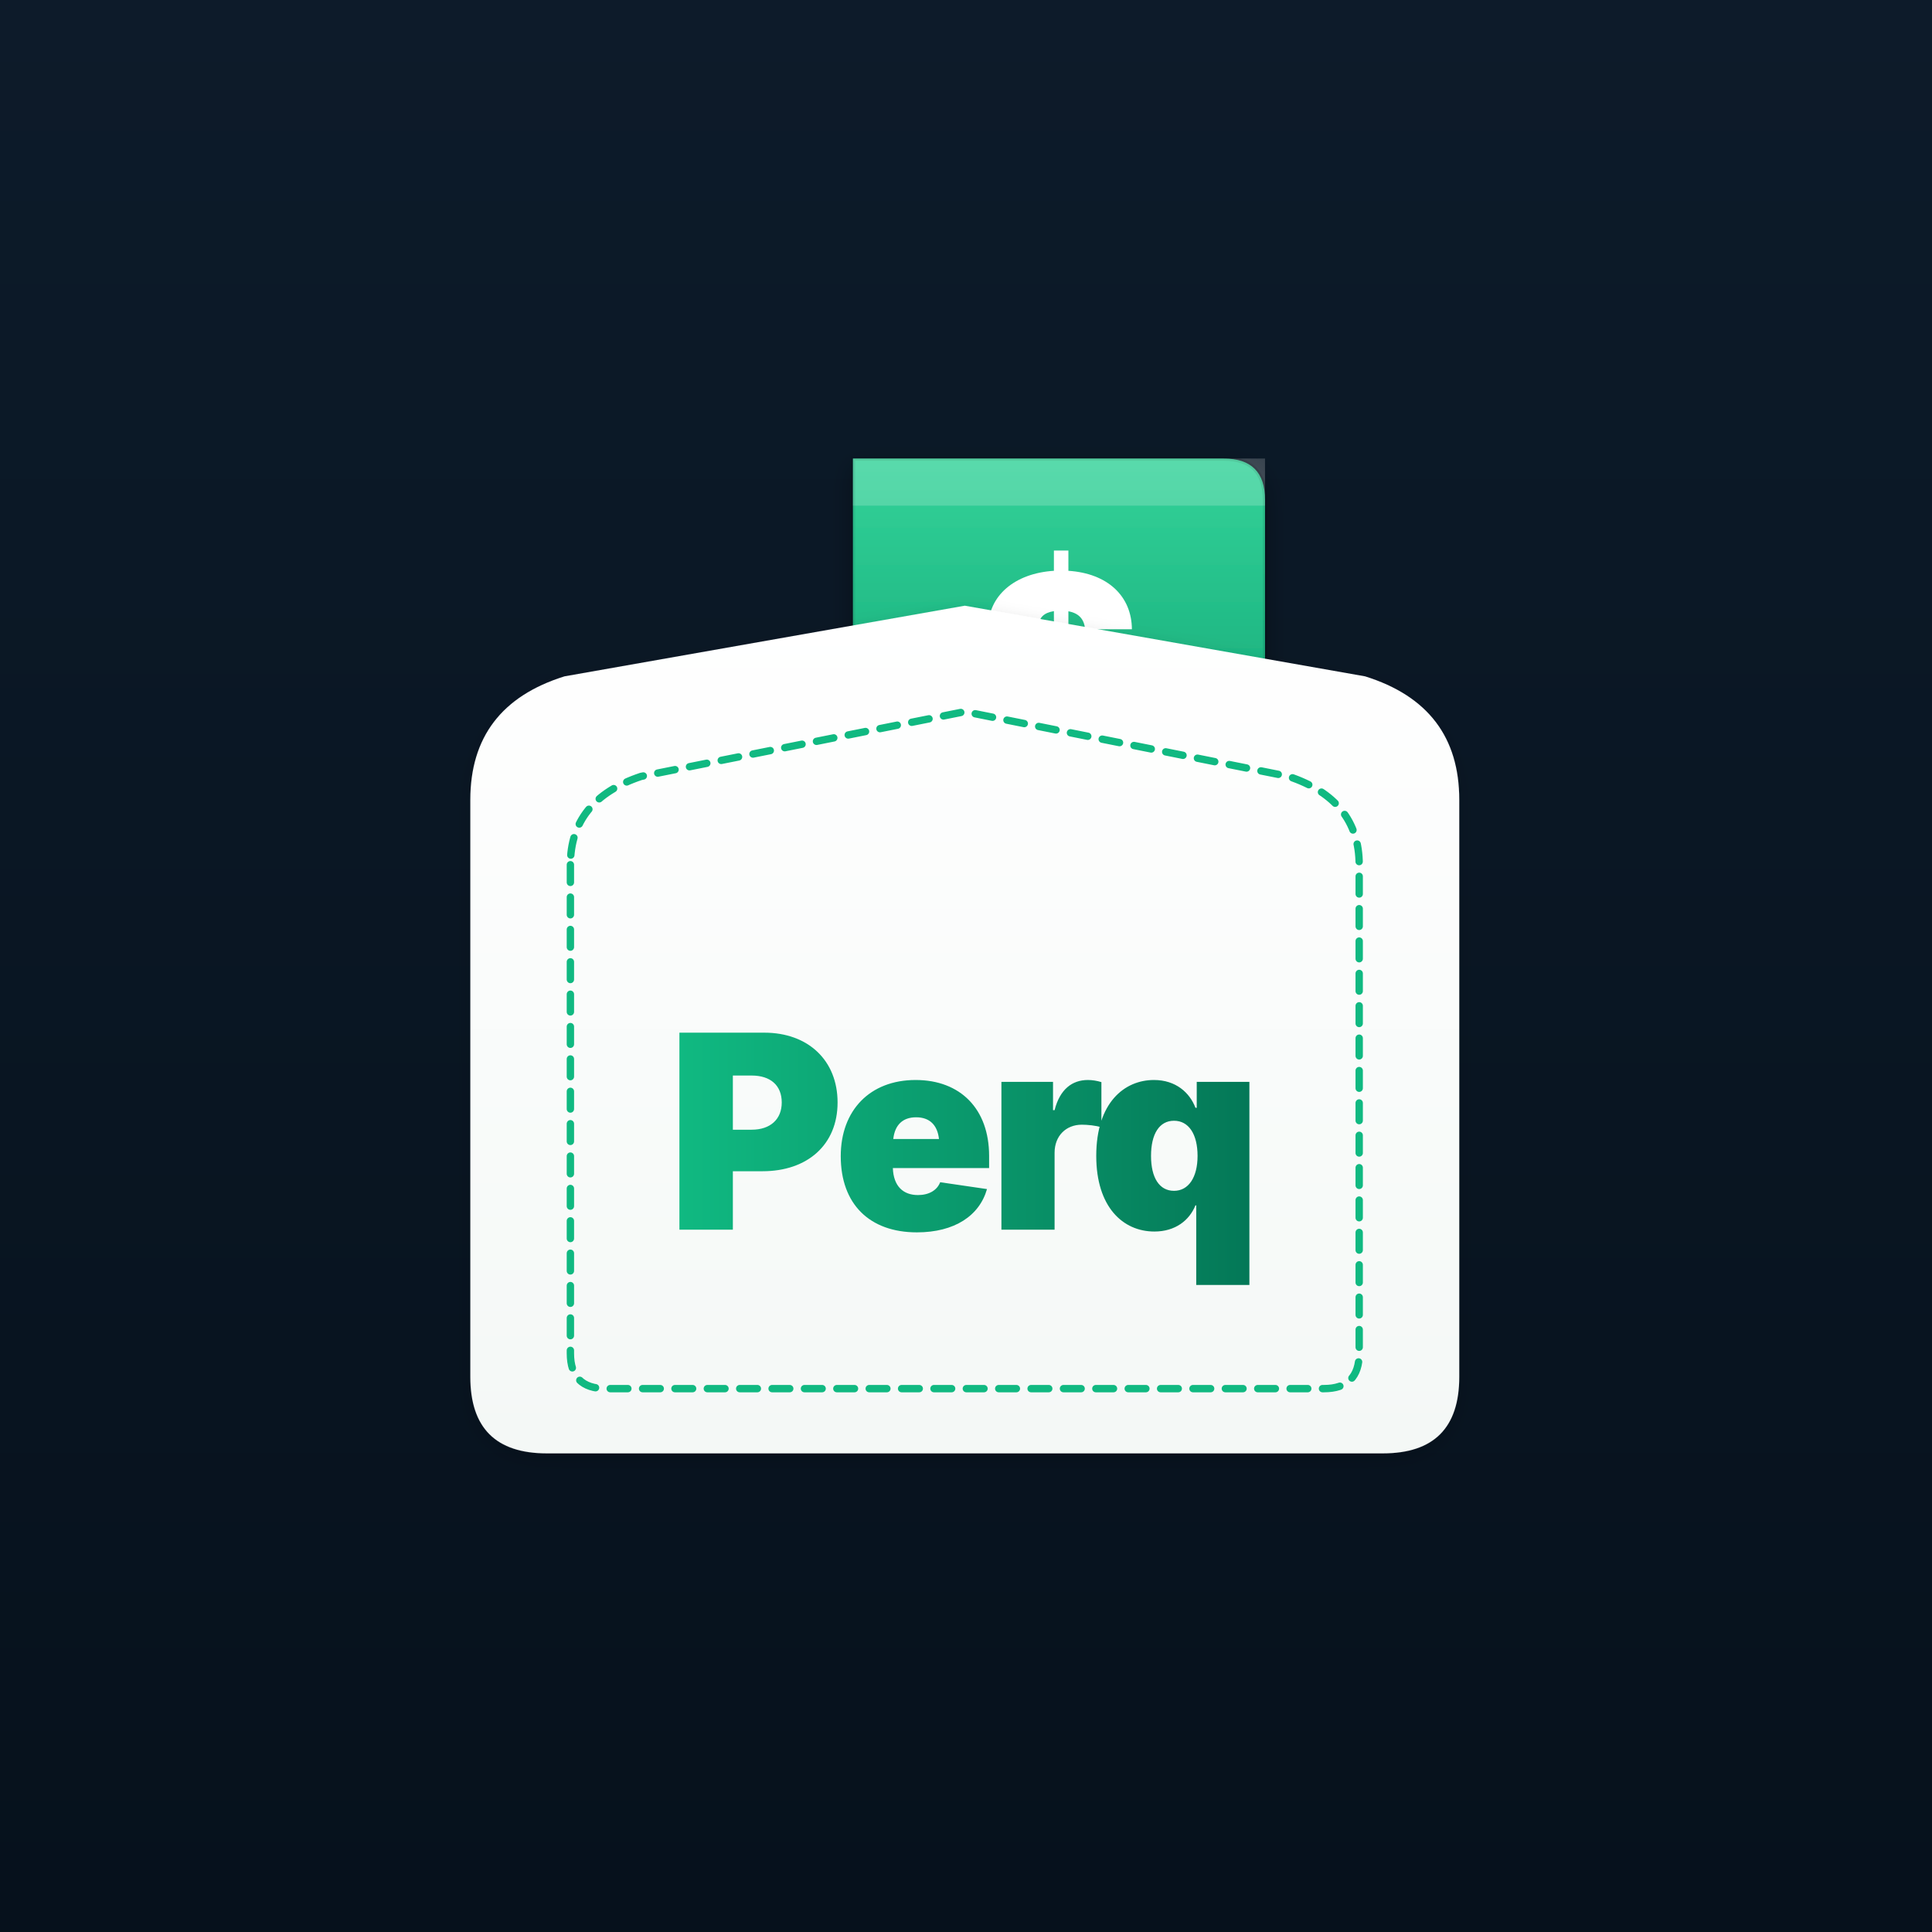
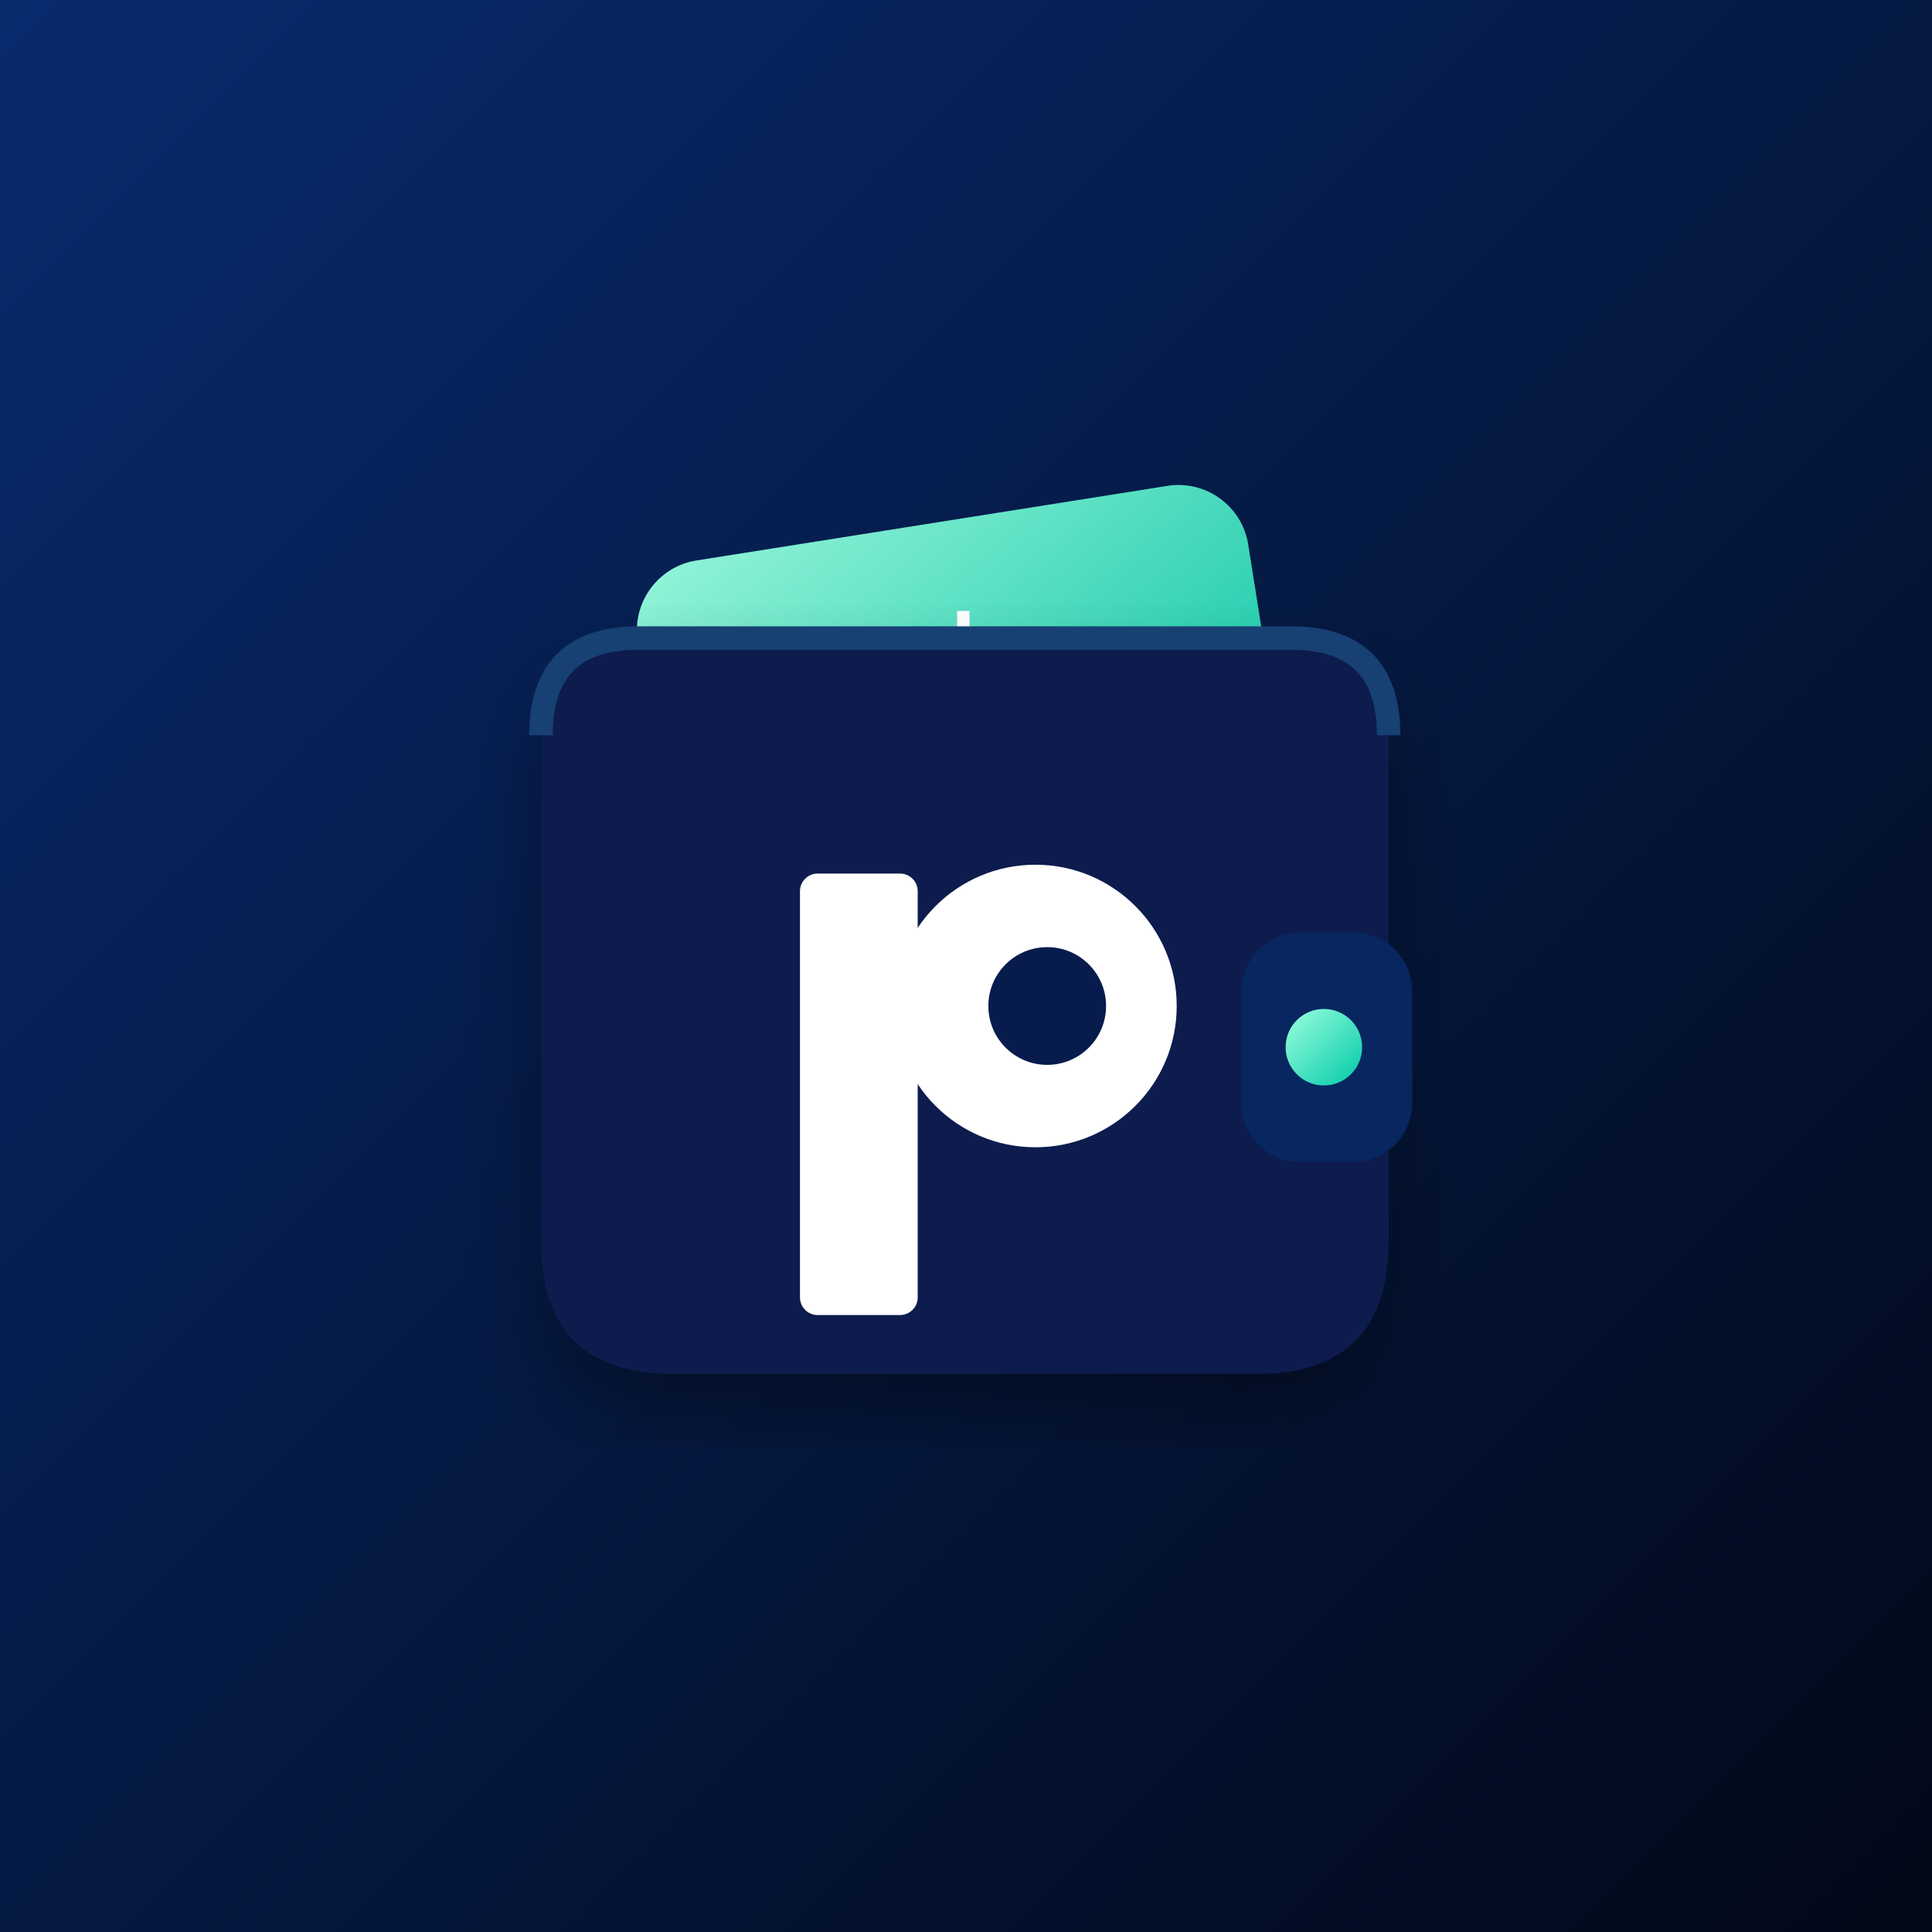
<svg xmlns="http://www.w3.org/2000/svg" viewBox="0 0 512 512" width="512" height="512">
  <defs>
-     <linearGradient id="bg-grad-m" x1="0" y1="0" x2="0" y2="1">
-       <stop offset="0" stop-color="#0D1B2A" />
-       <stop offset="1" stop-color="#06111C" />
+     <linearGradient id="bgM" x1="0" y1="0" x2="1" y2="1">
+       <stop stop-color="#082b6f" />
+       <stop offset="1" stop-color="#020817" />
    </linearGradient>
-     <linearGradient id="pocket-grad-m" x1="0" y1="0" x2="0" y2="1">
-       <stop offset="0" stop-color="#FFFFFF" />
-       <stop offset="1" stop-color="#F4F8F6" />
+     <linearGradient id="mintM" x1="0" y1="0" x2="1" y2="1">
+       <stop stop-color="#9cffdf" />
+       <stop offset="1" stop-color="#00c9a7" />
    </linearGradient>
-     <linearGradient id="bill-grad-m" x1="0" y1="0" x2="0" y2="1">
-       <stop offset="0" stop-color="#34D399" />
-       <stop offset="1" stop-color="#059669" />
-     </linearGradient>
-     <linearGradient id="word-grad-m" x1="0" y1="0" x2="1" y2="0">
-       <stop offset="0" stop-color="#10B981" />
-       <stop offset="1" stop-color="#047857" />
-     </linearGradient>
-     <filter id="bill-shadow-m" x="-20%" y="-20%" width="140%" height="140%">
-       <feGaussianBlur in="SourceAlpha" stdDeviation="4" />
-       <feOffset dx="0" dy="3" />
-       <feComponentTransfer>
-         <feFuncA type="linear" slope="0.35" />
-       </feComponentTransfer>
-       <feMerge>
-         <feMergeNode />
-         <feMergeNode in="SourceGraphic" />
-       </feMerge>
-     </filter>
-     <filter id="inner-shadow-m" x="-20%" y="-20%" width="140%" height="140%">
-       <feGaussianBlur in="SourceAlpha" stdDeviation="3" />
-       <feOffset dx="0" dy="2" result="offsetblur" />
-       <feFlood flood-color="#000000" flood-opacity="0.15" />
-       <feComposite in2="offsetblur" operator="in" />
-       <feMerge>
-         <feMergeNode />
-         <feMergeNode in="SourceGraphic" />
-       </feMerge>
+     <filter id="walletShadowM" x="-10%" y="-10%" width="120%" height="120%">
+       <feDropShadow dx="0" dy="14" stdDeviation="14" flood-opacity="0.35" />
    </filter>
  </defs>
-   <rect x="0" y="0" width="512" height="512" fill="url(#bg-grad-m)" />
+   <rect width="512" height="512" fill="url(#bgM)" />
  <g transform="translate(56,56) scale(0.78)">
-     <g filter="url(#bill-shadow-m)">
-       <path d="M218 84 L344 84 Q358 84 358 98 L358 210 Q358 232 336 232 L240 232 Q218 232 218 210 Z" fill="url(#bill-grad-m)" />
-       <path d="M218 84 L358 84 L358 100 L218 100 Z" fill="rgba(255,255,255,0.18)" />
-       <path d="M218 84 L344 84 Q358 84 358 98 L358 210 Q358 232 336 232 L240 232 Q218 232 218 210 Z" fill="none" stroke="rgba(0,0,0,0.08)" stroke-width="1.5" />
-       <text x="288" y="184" font-family="-apple-system, 'SF Pro Display', 'Helvetica Neue', sans-serif" font-size="84" font-weight="900" fill="#FFFFFF" text-anchor="middle">$</text>
-     </g>
-     <g filter="url(#inner-shadow-m)">
-       <path d="M88 200 L88 396 Q88 422 114 422 L398 422 Q424 422 424 396 L424 200                Q424 168 392 158 L256 134 L120 158 Q88 168 88 200 Z" fill="url(#pocket-grad-m)" />
-     </g>
-     <path d="M122 222 L122 388 Q122 400 134 400 L378 400 Q390 400 390 388 L390 222              Q390 200 366 192 L256 170 L146 192 Q122 200 122 222 Z" fill="none" stroke="#10B981" stroke-width="2.5" stroke-dasharray="6 5" stroke-linecap="round" />
-     <text x="256" y="346" font-family="-apple-system, 'SF Pro Display', 'Helvetica Neue', sans-serif" font-size="92" font-weight="900" fill="url(#word-grad-m)" text-anchor="middle" letter-spacing="-3">Perq</text>
+     <rect x="150" y="105" width="210" height="130" rx="24" fill="url(#mintM)" transform="rotate(-9 256 170)" opacity="0.95" />
+     <text x="255" y="195" font-family="-apple-system, 'SF Pro Display', 'Helvetica Neue', sans-serif" font-size="72" font-weight="800" fill="#FFFFFF" text-anchor="middle">$</text>
+     <path d="M112 178 Q112 145 145 145 H367 Q400 145 400 178 V350 Q400 395 355 395 H157 Q112 395 112 350 Z" fill="#071b4d" filter="url(#walletShadowM)" />
+     <path d="M112 178 Q112 145 145 145 H367 Q400 145 400 178" fill="none" stroke="#174073" stroke-width="8" />
+     <rect x="350" y="245" width="58" height="78" rx="20" fill="#08265f" />
+     <circle cx="378" cy="284" r="13" fill="url(#mintM)" />
+     <rect x="200" y="225" width="40" height="150" rx="6" fill="#FFFFFF" />
+     <circle cx="280" cy="270" r="48" fill="#FFFFFF" />
+     <circle cx="284" cy="270" r="20" fill="#071b4d" />
  </g>
</svg>
